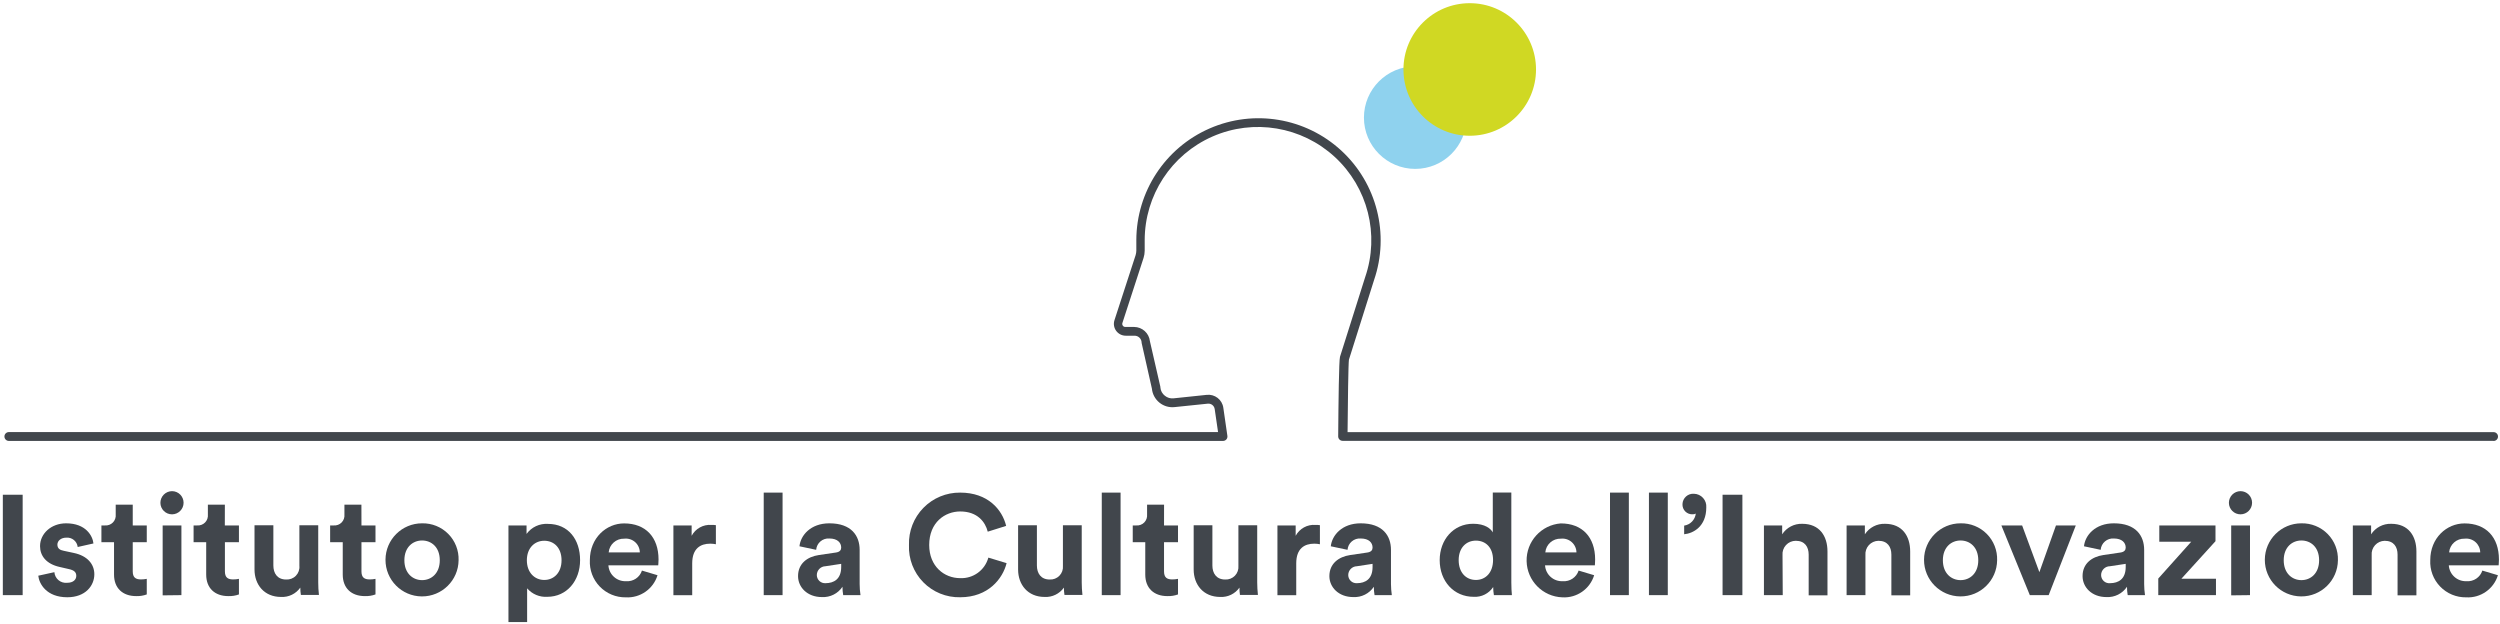
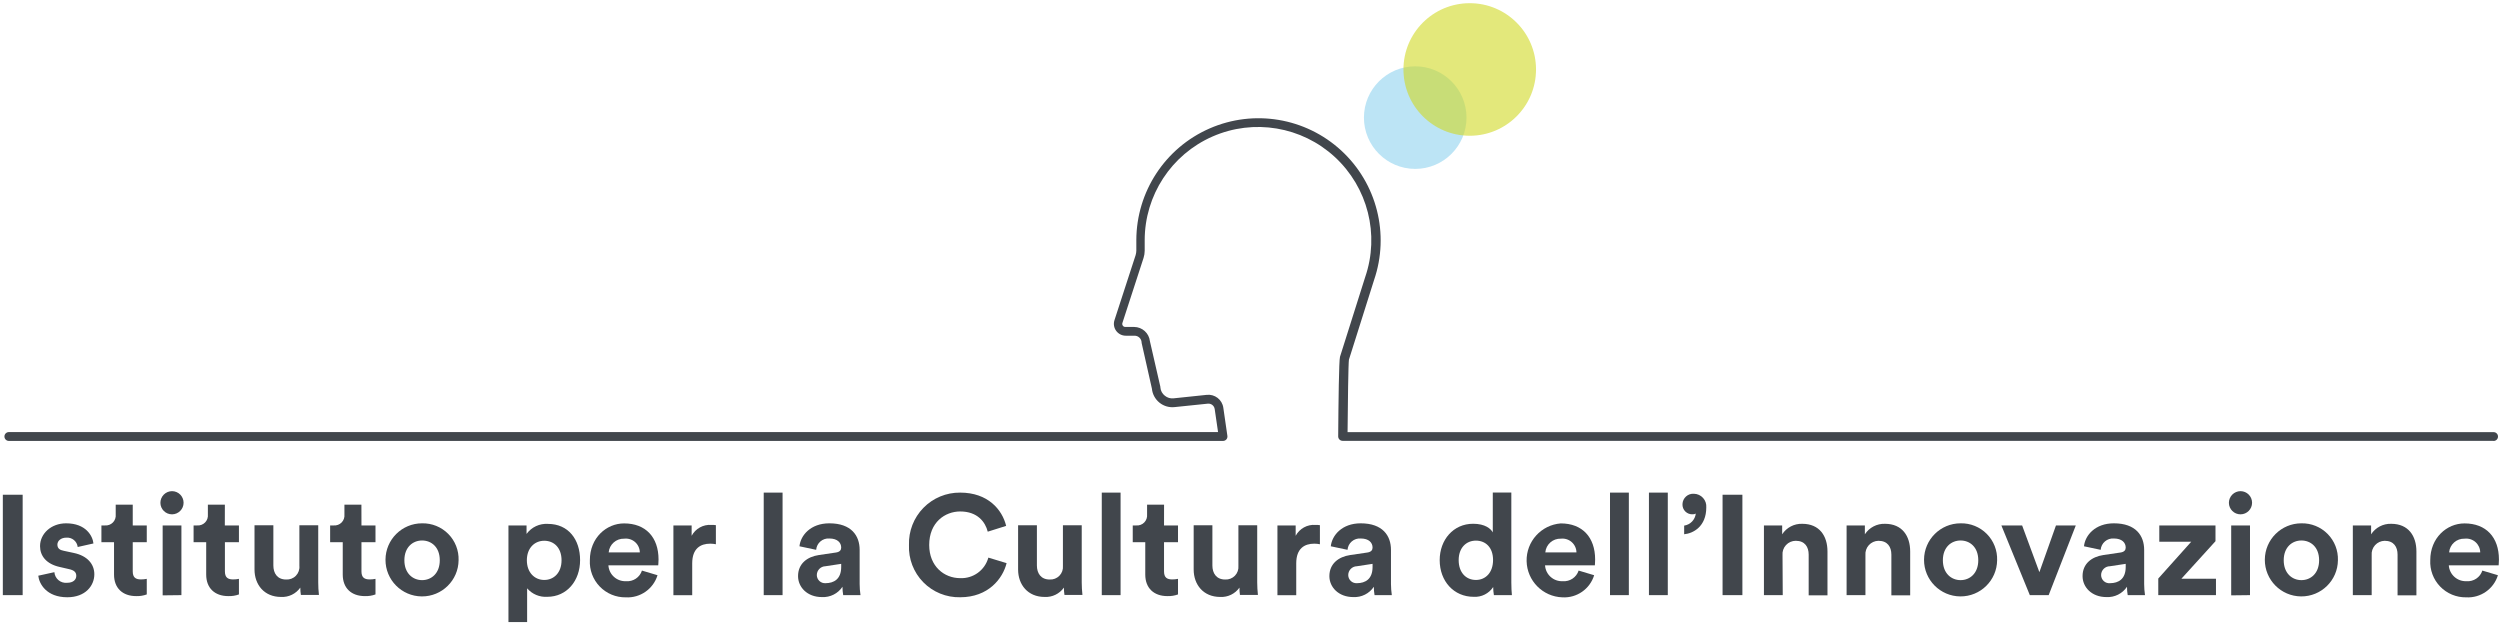
<svg xmlns="http://www.w3.org/2000/svg" width="565px" height="141px" viewBox="0 0 565 141" version="1.1">
  <defs />
  <g id="Page-1" stroke="none" stroke-width="1" fill="none" fill-rule="evenodd">
    <g id="Ali-logo-def_Tavola-disegno-1" fill-rule="nonzero">
      <polygon id="Shape" fill="#41464C" points="0.64 134.5 0.64 111.81 5.12 111.81 5.12 134.5" />
      <path d="M12.29,129.31 C12.343,130.015 12.679,130.668 13.222,131.12 C13.765,131.572 14.467,131.785 15.17,131.71 C16.57,131.71 17.24,130.98 17.24,130.15 C17.24,129.32 16.76,128.87 15.55,128.61 L13.47,128.13 C10.47,127.46 9.05,125.63 9.05,123.43 C9.05,120.61 11.55,118.27 14.94,118.27 C19.42,118.27 20.94,121.12 21.12,122.82 L17.56,123.62 C17.413,122.33 16.263,121.393 14.97,121.51 C13.85,121.51 12.97,122.18 12.97,123.07 C12.97,123.96 13.54,124.32 14.41,124.48 L16.65,124.96 C19.75,125.6 21.32,127.49 21.32,129.79 C21.32,132.35 19.32,134.98 15.21,134.98 C10.47,134.98 8.84,131.91 8.65,130.11 L12.29,129.31 Z" id="Shape" fill="#41464C" />
      <path d="M30,118.75 L33.17,118.75 L33.17,122.53 L30,122.53 L30,129.12 C30,130.5 30.64,130.95 31.86,130.95 C32.3,130.951 32.739,130.908 33.17,130.82 L33.17,134.34 C32.402,134.62 31.587,134.749 30.77,134.72 C27.7,134.72 25.77,132.9 25.77,129.86 L25.77,122.53 L22.92,122.53 L22.92,118.75 L23.72,118.75 C24.39,118.804 25.05,118.557 25.52,118.076 C25.99,117.594 26.221,116.929 26.15,116.26 L26.15,114.05 L30,114.05 L30,118.75 Z" id="Shape" fill="#41464C" />
      <path d="M38.88,111 C40.322,111.006 41.488,112.175 41.49,113.617 C41.492,115.059 40.328,116.231 38.886,116.24 C37.445,116.249 36.267,115.092 36.25,113.65 C36.247,112.95 36.523,112.277 37.016,111.78 C37.509,111.283 38.18,111.003 38.88,111 Z M36.76,134.55 L36.76,118.75 L41,118.75 L41,134.5 L36.76,134.55 Z" id="Shape" fill="#41464C" />
      <path d="M50.81,118.75 L54,118.75 L54,122.53 L50.83,122.53 L50.83,129.12 C50.83,130.5 51.47,130.95 52.69,130.95 C53.13,130.952 53.569,130.908 54,130.82 L54,134.34 C53.232,134.621 52.417,134.75 51.6,134.72 C48.53,134.72 46.6,132.9 46.6,129.86 L46.6,122.53 L43.75,122.53 L43.75,118.75 L44.55,118.75 C45.22,118.804 45.88,118.557 46.35,118.076 C46.82,117.594 47.051,116.929 46.98,116.26 L46.98,114.05 L50.82,114.05 L50.81,118.75 Z" id="Shape" fill="#41464C" />
      <path d="M67.87,132.8 C66.879,134.204 65.236,135.001 63.52,134.91 C59.71,134.91 57.52,132.13 57.52,128.71 L57.52,118.71 L61.78,118.71 L61.78,127.8 C61.78,129.56 62.67,130.97 64.66,130.97 C65.489,131.024 66.3,130.711 66.877,130.114 C67.455,129.517 67.741,128.697 67.66,127.87 L67.66,118.71 L71.92,118.71 L71.92,131.61 C71.918,132.562 71.971,133.514 72.08,134.46 L68,134.46 C67.911,133.911 67.868,133.356 67.87,132.8 Z" id="Shape" fill="#41464C" />
      <path d="M81.69,118.75 L84.86,118.75 L84.86,122.53 L81.69,122.53 L81.69,129.12 C81.69,130.5 82.33,130.95 83.55,130.95 C83.99,130.952 84.429,130.908 84.86,130.82 L84.86,134.34 C84.092,134.621 83.277,134.75 82.46,134.72 C79.39,134.72 77.46,132.9 77.46,129.86 L77.46,122.53 L74.61,122.53 L74.61,118.75 L75.41,118.75 C76.08,118.804 76.74,118.557 77.21,118.076 C77.68,117.594 77.911,116.929 77.84,116.26 L77.84,114.05 L81.68,114.05 L81.69,118.75 Z" id="Shape" fill="#41464C" />
      <path d="M103.64,126.62 C103.59,131.171 99.869,134.825 95.317,134.79 C90.766,134.755 87.101,131.045 87.121,126.494 C87.141,121.942 90.839,118.265 95.39,118.27 C97.61,118.222 99.752,119.09 101.312,120.669 C102.873,122.249 103.715,124.401 103.64,126.62 Z M99.39,126.62 C99.39,123.62 97.47,122.15 95.39,122.15 C93.31,122.15 91.39,123.65 91.39,126.62 C91.39,129.59 93.31,131.11 95.39,131.11 C97.47,131.11 99.39,129.6 99.39,126.62 Z" id="Shape" fill="#41464C" />
      <path d="M114.91,140.58 L114.91,118.75 L119,118.75 L119,120.67 C120.117,119.133 121.944,118.277 123.84,118.4 C128.44,118.4 131.1,121.92 131.1,126.59 C131.1,131.26 128.1,134.88 123.68,134.88 C121.946,134.99 120.261,134.279 119.13,132.96 L119.13,140.58 L114.91,140.58 Z M123,122.21 C120.83,122.21 119.07,123.84 119.07,126.62 C119.07,129.4 120.83,131.07 123,131.07 C125.17,131.07 126.91,129.44 126.91,126.62 C126.91,123.8 125.21,122.21 123,122.21 Z" id="Shape" fill="#41464C" />
      <path d="M148.6,130 C147.644,133.117 144.685,135.18 141.43,135 C139.213,135.036 137.08,134.151 135.54,132.554 C134.001,130.958 133.193,128.795 133.31,126.58 C133.31,121.58 137.02,118.29 141.05,118.29 C145.91,118.29 148.83,121.4 148.83,126.45 C148.83,127.06 148.76,127.7 148.76,127.77 L137.5,127.77 C137.629,129.857 139.412,131.452 141.5,131.35 C143.106,131.478 144.588,130.484 145.08,128.95 L148.6,130 Z M144.6,124.84 C144.589,123.946 144.2,123.099 143.529,122.508 C142.858,121.917 141.968,121.638 141.08,121.74 C139.269,121.674 137.724,123.036 137.56,124.84 L144.6,124.84 Z" id="Shape" fill="#41464C" />
      <path d="M161.79,123 C161.369,122.912 160.94,122.869 160.51,122.87 C158.33,122.87 156.44,123.93 156.44,127.32 L156.44,134.52 L152.19,134.52 L152.19,118.75 L156.31,118.75 L156.31,121.09 C157.184,119.455 158.941,118.49 160.79,118.63 C161.15,118.63 161.47,118.63 161.79,118.69 L161.79,123 Z" id="Shape" fill="#41464C" />
      <polygon id="Shape" fill="#41464C" points="172.6 134.5 172.6 111.33 176.86 111.33 176.86 134.5" />
      <path d="M185.05,125.44 L188.92,124.87 C189.82,124.74 190.11,124.29 190.11,123.75 C190.11,122.63 189.24,121.7 187.45,121.7 C185.915,121.579 184.572,122.725 184.45,124.26 L180.68,123.46 C180.93,120.99 183.2,118.27 187.43,118.27 C192.43,118.27 194.28,121.09 194.28,124.27 L194.28,132 C194.283,132.837 194.346,133.672 194.47,134.5 L190.56,134.5 C190.454,133.876 190.4,133.243 190.4,132.61 C189.373,134.151 187.609,135.036 185.76,134.94 C182.4,134.94 180.36,132.67 180.36,130.21 C180.35,127.39 182.43,125.83 185.05,125.44 Z M190.11,128.13 L190.11,127.43 L186.55,127.97 C185.465,127.997 184.6,128.885 184.6,129.97 C184.604,130.484 184.822,130.974 185.201,131.321 C185.581,131.668 186.087,131.842 186.6,131.8 C188.44,131.78 190.11,130.91 190.11,128.13 Z" id="Shape" fill="#41464C" />
      <path d="M205.43,123.17 C205.326,120.046 206.503,117.015 208.687,114.78 C210.872,112.544 213.875,111.298 217,111.33 C223.27,111.33 226.5,115.17 227.39,118.85 L223.23,120.16 C222.69,117.99 220.93,115.59 217,115.59 C213.6,115.59 210,118.02 210,123.17 C210,128 213.39,130.66 217,130.66 C219.947,130.792 222.592,128.865 223.37,126.02 L227.49,127.27 C226.63,130.75 223.37,134.98 217,134.98 C213.869,135.049 210.848,133.819 208.656,131.582 C206.464,129.344 205.297,126.299 205.43,123.17 Z" id="Shape" fill="#41464C" />
      <path d="M240.44,132.8 C239.449,134.204 237.806,135.001 236.09,134.91 C232.28,134.91 230.09,132.13 230.09,128.71 L230.09,118.71 L234.34,118.71 L234.34,127.8 C234.34,129.56 235.24,130.97 237.22,130.97 C238.048,131.02 238.856,130.706 239.433,130.11 C240.01,129.514 240.297,128.696 240.22,127.87 L240.22,118.71 L244.47,118.71 L244.47,131.61 C244.473,132.562 244.526,133.513 244.63,134.46 L240.57,134.46 C240.486,133.911 240.442,133.356 240.44,132.8 Z" id="Shape" fill="#41464C" />
      <polygon id="Shape" fill="#41464C" points="249 134.5 249 111.33 253.25 111.33 253.25 134.5" />
      <path d="M263.07,118.75 L266.23,118.75 L266.23,122.53 L263.07,122.53 L263.07,129.12 C263.07,130.5 263.71,130.95 264.92,130.95 C265.36,130.952 265.799,130.908 266.23,130.82 L266.23,134.34 C265.462,134.621 264.647,134.75 263.83,134.72 C260.76,134.72 258.83,132.9 258.83,129.86 L258.83,122.53 L256,122.53 L256,118.75 L256.8,118.75 C257.471,118.804 258.132,118.557 258.603,118.076 C259.074,117.595 259.307,116.93 259.24,116.26 L259.24,114.05 L263.08,114.05 L263.07,118.75 Z" id="Shape" fill="#41464C" />
      <path d="M280.12,132.8 C279.129,134.204 277.486,135.001 275.77,134.91 C271.96,134.91 269.77,132.13 269.77,128.71 L269.77,118.71 L274,118.71 L274,127.8 C274,129.56 274.9,130.97 276.88,130.97 C277.708,131.02 278.516,130.706 279.093,130.11 C279.67,129.514 279.957,128.696 279.88,127.87 L279.88,118.71 L284.13,118.71 L284.13,131.61 C284.133,132.562 284.186,133.513 284.29,134.46 L280.23,134.46 C280.148,133.911 280.111,133.355 280.12,132.8 Z" id="Shape" fill="#41464C" />
      <path d="M298.3,123 C297.879,122.912 297.45,122.869 297.02,122.87 C294.84,122.87 292.95,123.93 292.95,127.32 L292.95,134.52 L288.7,134.52 L288.7,118.75 L292.82,118.75 L292.82,121.09 C293.694,119.455 295.451,118.49 297.3,118.63 C297.66,118.63 297.98,118.63 298.3,118.69 L298.3,123 Z" id="Shape" fill="#41464C" />
      <path d="M305.14,125.44 L309.02,124.87 C309.91,124.74 310.2,124.29 310.2,123.75 C310.2,122.63 309.34,121.7 307.54,121.7 C306.802,121.639 306.071,121.875 305.507,122.356 C304.944,122.836 304.596,123.522 304.54,124.26 L300.76,123.46 C301.02,120.99 303.29,118.27 307.51,118.27 C312.51,118.27 314.36,121.09 314.36,124.27 L314.36,132 C314.368,132.837 314.431,133.672 314.55,134.5 L310.65,134.5 C310.539,133.876 310.485,133.244 310.49,132.61 C309.461,134.149 307.699,135.034 305.85,134.94 C302.49,134.94 300.44,132.67 300.44,130.21 C300.44,127.39 302.52,125.83 305.14,125.44 Z M310.2,128.13 L310.2,127.43 L306.65,127.97 C305.565,127.997 304.7,128.885 304.7,129.97 C304.704,130.484 304.922,130.974 305.301,131.321 C305.681,131.668 306.187,131.842 306.7,131.8 C308.54,131.78 310.2,130.91 310.2,128.13 Z" id="Shape" fill="#41464C" />
      <path d="M341.56,131.65 C341.56,132.71 341.62,133.86 341.69,134.5 L337.62,134.5 C337.517,133.895 337.464,133.283 337.46,132.67 C336.492,134.144 334.81,134.987 333.05,134.88 C328.57,134.88 325.37,131.36 325.37,126.59 C325.37,121.99 328.47,118.37 332.92,118.37 C335.64,118.37 336.92,119.49 337.37,120.32 L337.37,111.32 L341.56,111.32 L341.56,131.65 Z M333.56,131.07 C335.74,131.07 337.43,129.41 337.43,126.56 C337.43,123.71 335.74,122.18 333.56,122.18 C331.38,122.18 329.66,123.78 329.66,126.59 C329.66,129.4 331.32,131.07 333.56,131.07 Z" id="Shape" fill="#41464C" />
      <path d="M360.28,130 C359.324,133.117 356.365,135.18 353.11,135 C348.67,134.855 345.116,131.266 345.015,126.825 C344.914,122.383 348.301,118.637 352.73,118.29 C357.59,118.29 360.5,121.4 360.5,126.45 C360.5,127.06 360.44,127.7 360.44,127.77 L349.18,127.77 C349.309,129.857 351.092,131.452 353.18,131.35 C354.788,131.479 356.274,130.486 356.77,128.95 L360.28,130 Z M356.28,124.84 C356.266,123.947 355.876,123.102 355.206,122.512 C354.535,121.921 353.647,121.641 352.76,121.74 C350.948,121.669 349.399,123.033 349.24,124.84 L356.28,124.84 Z" id="Shape" fill="#41464C" />
      <polygon id="Shape" fill="#41464C" points="363.86 134.5 363.86 111.33 368.12 111.33 368.12 134.5" />
      <polygon id="Shape" fill="#41464C" points="372.66 134.5 372.66 111.33 376.92 111.33 376.92 134.5" />
      <path d="M382.84,111.59 C383.628,111.609 384.373,111.953 384.899,112.54 C385.426,113.127 385.686,113.905 385.62,114.69 C385.62,118.98 382.68,120.55 380.62,120.74 L380.62,118.79 C382.011,118.582 383.089,117.467 383.25,116.07 C383.044,116.179 382.813,116.234 382.58,116.23 C381.952,116.274 381.336,116.046 380.888,115.604 C380.44,115.162 380.204,114.548 380.24,113.92 C380.263,113.261 380.553,112.641 381.044,112.201 C381.534,111.761 382.183,111.541 382.84,111.59 Z" id="Shape" fill="#41464C" />
      <polygon id="Shape" fill="#41464C" points="389.3 134.5 389.3 111.81 393.78 111.81 393.78 134.5" />
      <path d="M402.9,134.5 L398.65,134.5 L398.65,118.75 L402.77,118.75 L402.77,120.75 C403.767,119.218 405.493,118.319 407.32,118.38 C411.22,118.38 413.01,121.16 413.01,124.62 L413.01,134.54 L408.76,134.54 L408.76,125.35 C408.76,123.59 407.89,122.22 405.85,122.22 C405.007,122.217 404.202,122.568 403.631,123.189 C403.06,123.809 402.777,124.64 402.85,125.48 L402.9,134.5 Z" id="Shape" fill="#41464C" />
      <path d="M421.59,134.5 L417.33,134.5 L417.33,118.75 L421.46,118.75 L421.46,120.75 C422.457,119.218 424.183,118.319 426.01,118.38 C429.91,118.38 431.7,121.16 431.7,124.62 L431.7,134.54 L427.45,134.54 L427.45,125.35 C427.45,123.59 426.58,122.22 424.53,122.22 C423.698,122.234 422.908,122.592 422.351,123.21 C421.793,123.829 421.518,124.651 421.59,125.48 L421.59,134.5 Z" id="Shape" fill="#41464C" />
      <path d="M451.35,126.62 C451.3,131.17 447.581,134.823 443.031,134.79 C438.481,134.757 434.814,131.05 434.831,126.5 C434.847,121.95 438.54,118.27 443.09,118.27 C445.312,118.219 447.456,119.086 449.019,120.666 C450.582,122.245 451.425,124.399 451.35,126.62 Z M447.09,126.62 C447.09,123.62 445.17,122.15 443.09,122.15 C441.01,122.15 439.09,123.65 439.09,126.62 C439.09,129.59 441.01,131.11 443.09,131.11 C445.17,131.11 447.09,129.6 447.09,126.62 Z" id="Shape" fill="#41464C" />
      <polygon id="Shape" fill="#41464C" points="463 134.5 458.74 134.5 452.31 118.75 457 118.75 460.9 129.31 464.65 118.75 469.13 118.75" />
      <path d="M475.35,125.44 L479.22,124.87 C480.12,124.74 480.41,124.29 480.41,123.75 C480.41,122.63 479.54,121.7 477.75,121.7 C476.215,121.579 474.872,122.725 474.75,124.26 L470.98,123.46 C471.23,120.99 473.51,118.27 477.73,118.27 C482.73,118.27 484.58,121.09 484.58,124.27 L484.58,132 C484.583,132.837 484.646,133.672 484.77,134.5 L480.86,134.5 C480.754,133.876 480.7,133.243 480.7,132.61 C479.673,134.151 477.909,135.036 476.06,134.94 C472.7,134.94 470.66,132.67 470.66,130.21 C470.65,127.39 472.73,125.83 475.35,125.44 Z M480.41,128.13 L480.41,127.43 L476.85,127.97 C475.745,127.97 474.85,128.865 474.85,129.97 C474.853,130.494 475.077,130.992 475.468,131.341 C475.859,131.69 476.379,131.857 476.9,131.8 C478.74,131.78 480.41,130.91 480.41,128.13 Z" id="Shape" fill="#41464C" />
      <polygon id="Shape" fill="#41464C" points="487.77 134.5 487.77 130.75 495.22 122.43 488 122.43 488 118.75 500.7 118.75 500.7 122.31 493 130.79 500.81 130.79 500.81 134.5" />
      <path d="M506.36,111 C507.802,111.006 508.968,112.175 508.97,113.617 C508.972,115.059 507.808,116.231 506.366,116.24 C504.925,116.249 503.747,115.092 503.73,113.65 C503.727,112.95 504.003,112.277 504.496,111.78 C504.989,111.283 505.66,111.003 506.36,111 Z M504.25,134.55 L504.25,118.75 L508.5,118.75 L508.5,134.5 L504.25,134.55 Z" id="Shape" fill="#41464C" />
      <path d="M528.37,126.62 C528.32,131.171 524.599,134.825 520.047,134.79 C515.496,134.755 511.831,131.045 511.851,126.494 C511.871,121.942 515.569,118.265 520.12,118.27 C522.34,118.222 524.482,119.09 526.042,120.669 C527.603,122.249 528.445,124.401 528.37,126.62 Z M524.12,126.62 C524.12,123.62 522.2,122.15 520.12,122.15 C518.04,122.15 516.12,123.65 516.12,126.62 C516.12,129.59 518.04,131.11 520.12,131.11 C522.2,131.11 524.12,129.6 524.12,126.62 Z" id="Shape" fill="#41464C" />
      <path d="M536,134.5 L531.74,134.5 L531.74,118.75 L535.87,118.75 L535.87,120.75 C536.867,119.218 538.593,118.319 540.42,118.38 C544.32,118.38 546.11,121.16 546.11,124.62 L546.11,134.54 L541.85,134.54 L541.85,125.35 C541.85,123.59 540.99,122.22 538.94,122.22 C538.108,122.234 537.318,122.592 536.761,123.21 C536.203,123.829 535.928,124.651 536,125.48 L536,134.5 Z" id="Shape" fill="#41464C" />
      <path d="M564.53,130 C563.574,133.117 560.615,135.18 557.36,135 C555.143,135.036 553.01,134.151 551.47,132.554 C549.931,130.958 549.123,128.795 549.24,126.58 C549.24,121.58 552.95,118.29 556.98,118.29 C561.84,118.29 564.76,121.4 564.76,126.45 C564.76,127.06 564.69,127.7 564.69,127.77 L553.43,127.77 C553.569,129.852 555.345,131.442 557.43,131.35 C559.036,131.478 560.518,130.484 561.01,128.95 L564.53,130 Z M560.53,124.84 C560.519,123.946 560.13,123.099 559.459,122.508 C558.788,121.917 557.898,121.638 557.01,121.74 C555.2,121.669 553.654,123.035 553.5,124.84 L560.53,124.84 Z" id="Shape" fill="#41464C" />
-       <circle id="Oval" fill="#8FD2EE" cx="319.84" cy="26.58" r="11.59" />
-       <circle id="Oval" fill="#D0D823" cx="332.16" cy="15.7" r="14.98" />
+       <circle id="Oval" fill="#8FD2EE" cx="319.84" cy="26.58" r="11.59" opacity="0.6" />
+       <circle id="Oval" fill="#D0D823" cx="332.16" cy="15.7" r="14.98" opacity="0.6" />
      <path d="M563.43,99.63 L303.43,99.63 C302.878,99.63 302.43,99.182 302.43,98.63 C302.49,90.86 302.6,81.43 302.84,80.63 L308.53,62.63 C311.834,53.016 309.138,42.358 301.661,35.471 C294.183,28.583 283.34,26.771 274.029,30.852 C264.719,34.932 258.703,44.134 258.7,54.3 L258.7,56.69 C258.694,57.237 258.606,57.779 258.44,58.3 L253.66,73 C253.597,73.208 253.634,73.433 253.76,73.61 C253.887,73.787 254.092,73.892 254.31,73.89 L256.31,73.89 C258.146,73.9 259.682,75.285 259.88,77.11 L262.25,87.45 L262.25,87.59 C262.311,88.316 262.673,88.984 263.25,89.43 C263.807,89.894 264.531,90.107 265.25,90.02 L272.69,89.24 C274.532,89.021 276.211,90.313 276.47,92.15 L277.39,98.51 C277.433,98.797 277.349,99.089 277.16,99.31 C276.968,99.528 276.691,99.653 276.4,99.65 L2,99.65 C1.448,99.65 1,99.202 1,98.65 C1,98.098 1.448,97.65 2,97.65 L275.28,97.65 L274.52,92.44 C274.406,91.676 273.707,91.141 272.94,91.23 L265.5,92 C264.259,92.146 263.012,91.786 262.039,91.001 C261.066,90.217 260.45,89.074 260.33,87.83 L258,77.47 C257.995,77.423 257.995,77.377 258,77.33 C257.932,76.507 257.246,75.872 256.42,75.87 L254.42,75.87 C253.561,75.871 252.755,75.46 252.25,74.765 C251.745,74.071 251.604,73.176 251.87,72.36 L256.65,57.66 C256.747,57.335 256.801,56.999 256.81,56.66 L256.81,54.28 C256.831,43.329 263.322,33.425 273.356,29.037 C283.389,24.648 295.068,26.604 303.123,34.023 C311.179,41.441 314.089,52.92 310.54,63.28 L304.86,81.28 C304.72,82.08 304.6,91.36 304.55,97.66 L563.55,97.66 C564.102,97.66 564.55,98.108 564.55,98.66 C564.55,99.212 564.102,99.66 563.55,99.66 L563.43,99.63 Z" id="Shape" fill="#41464C" />
    </g>
  </g>
</svg>
